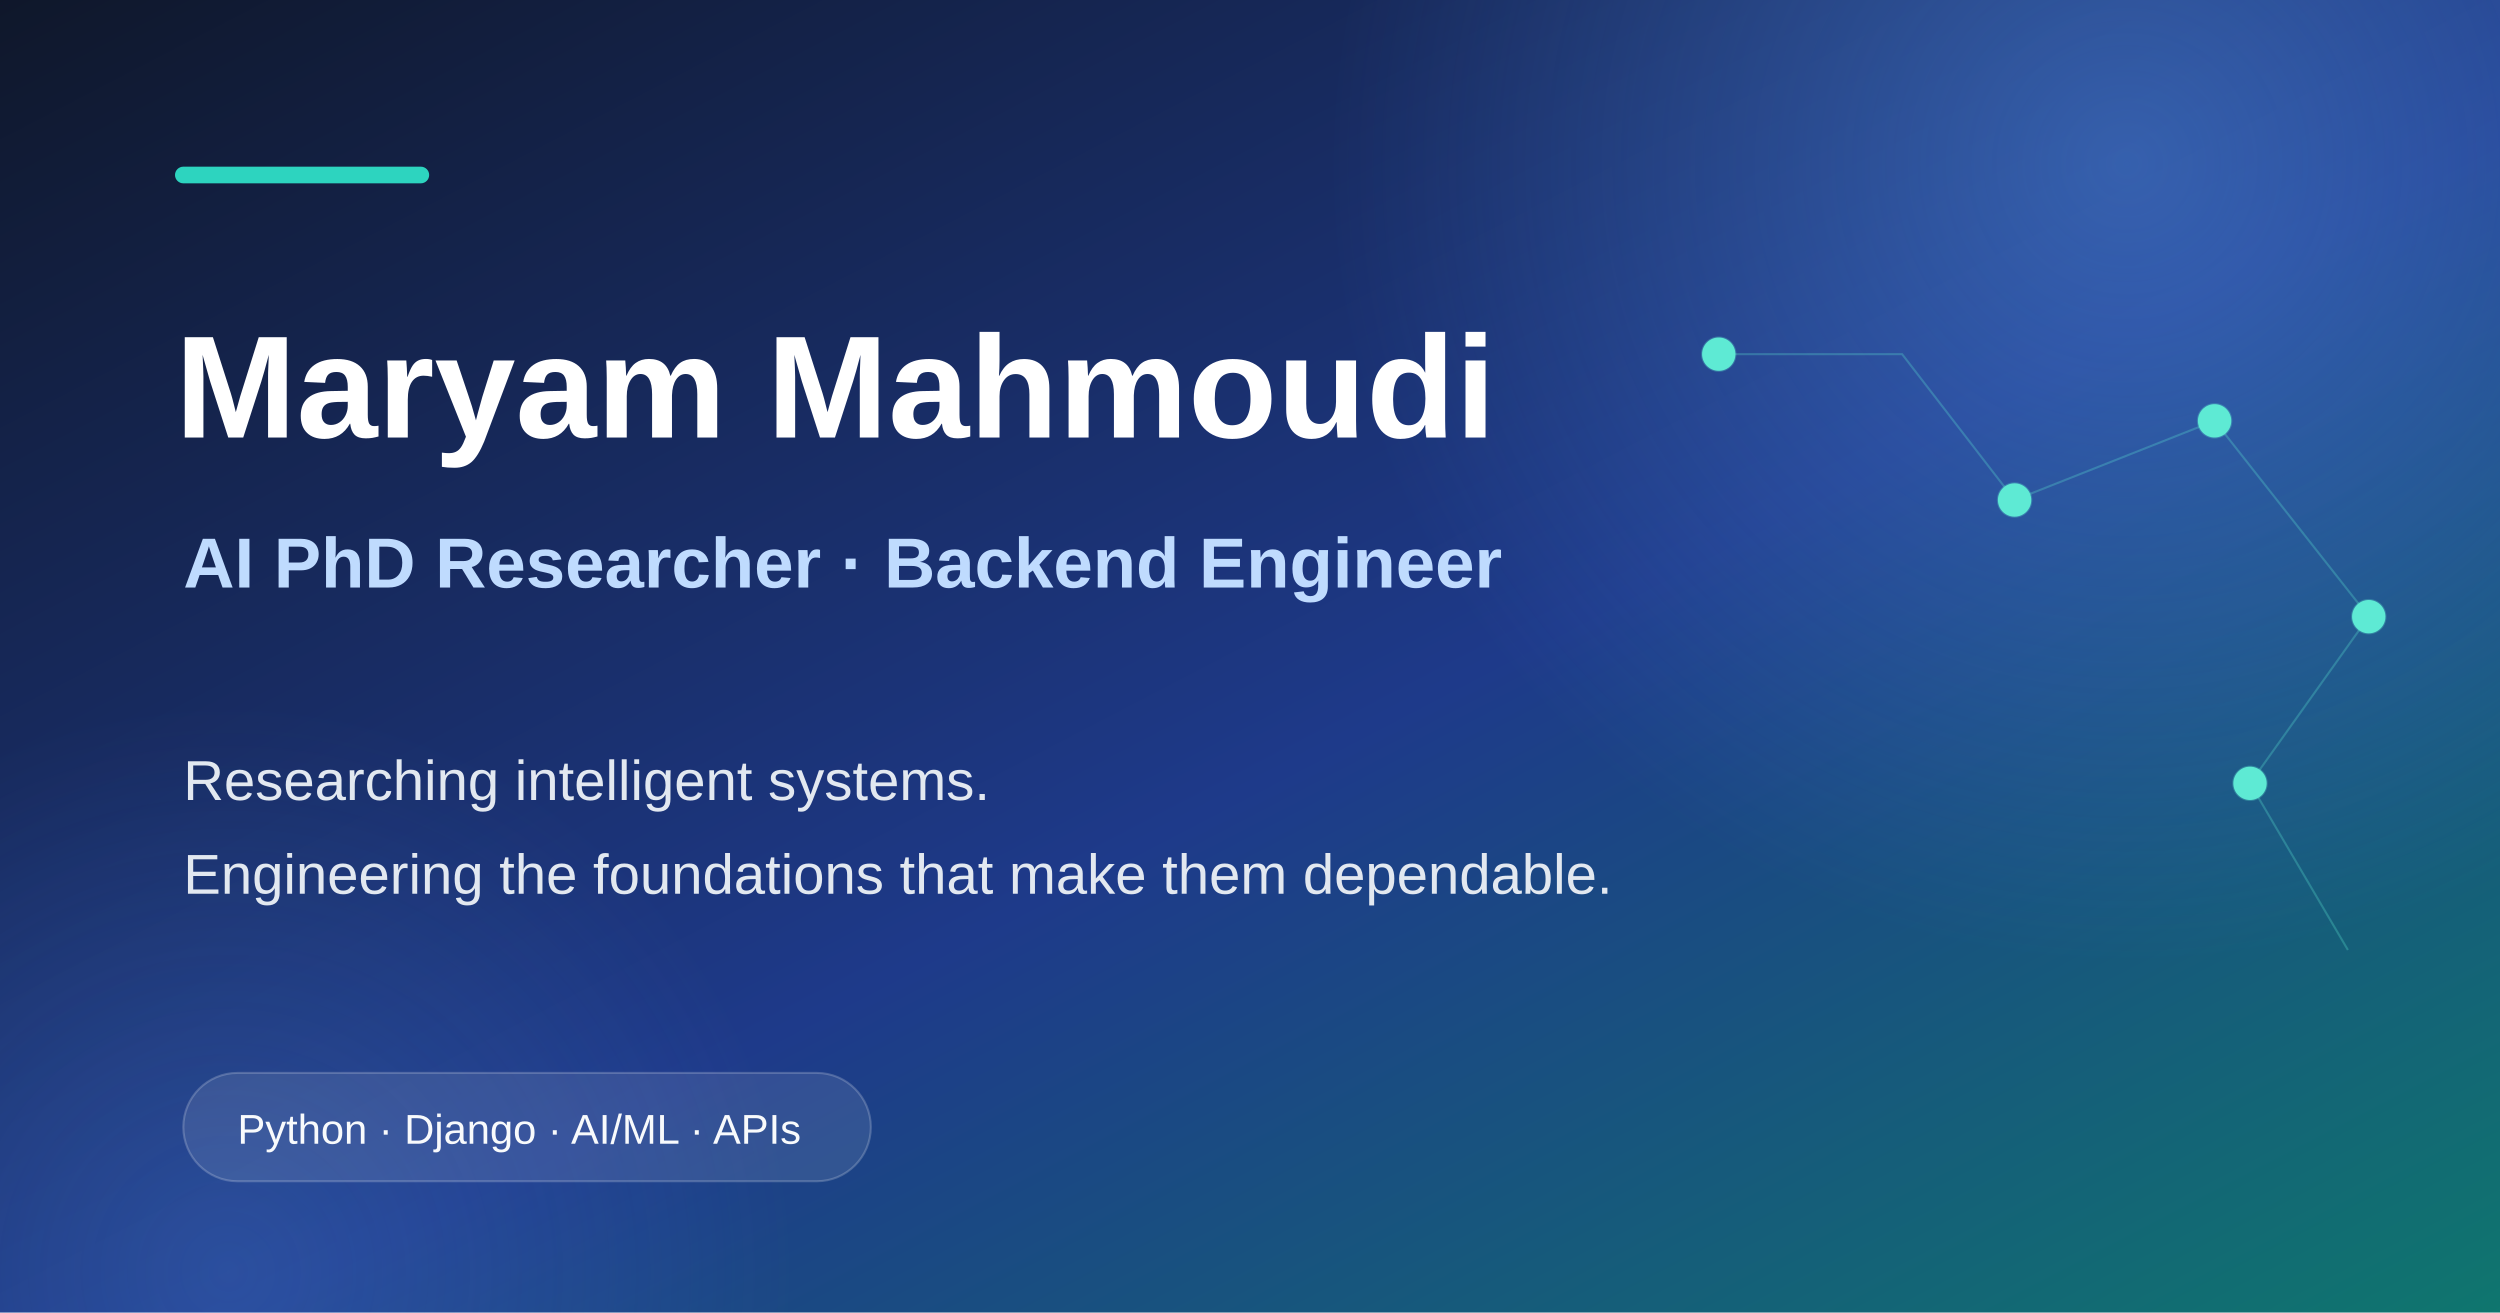
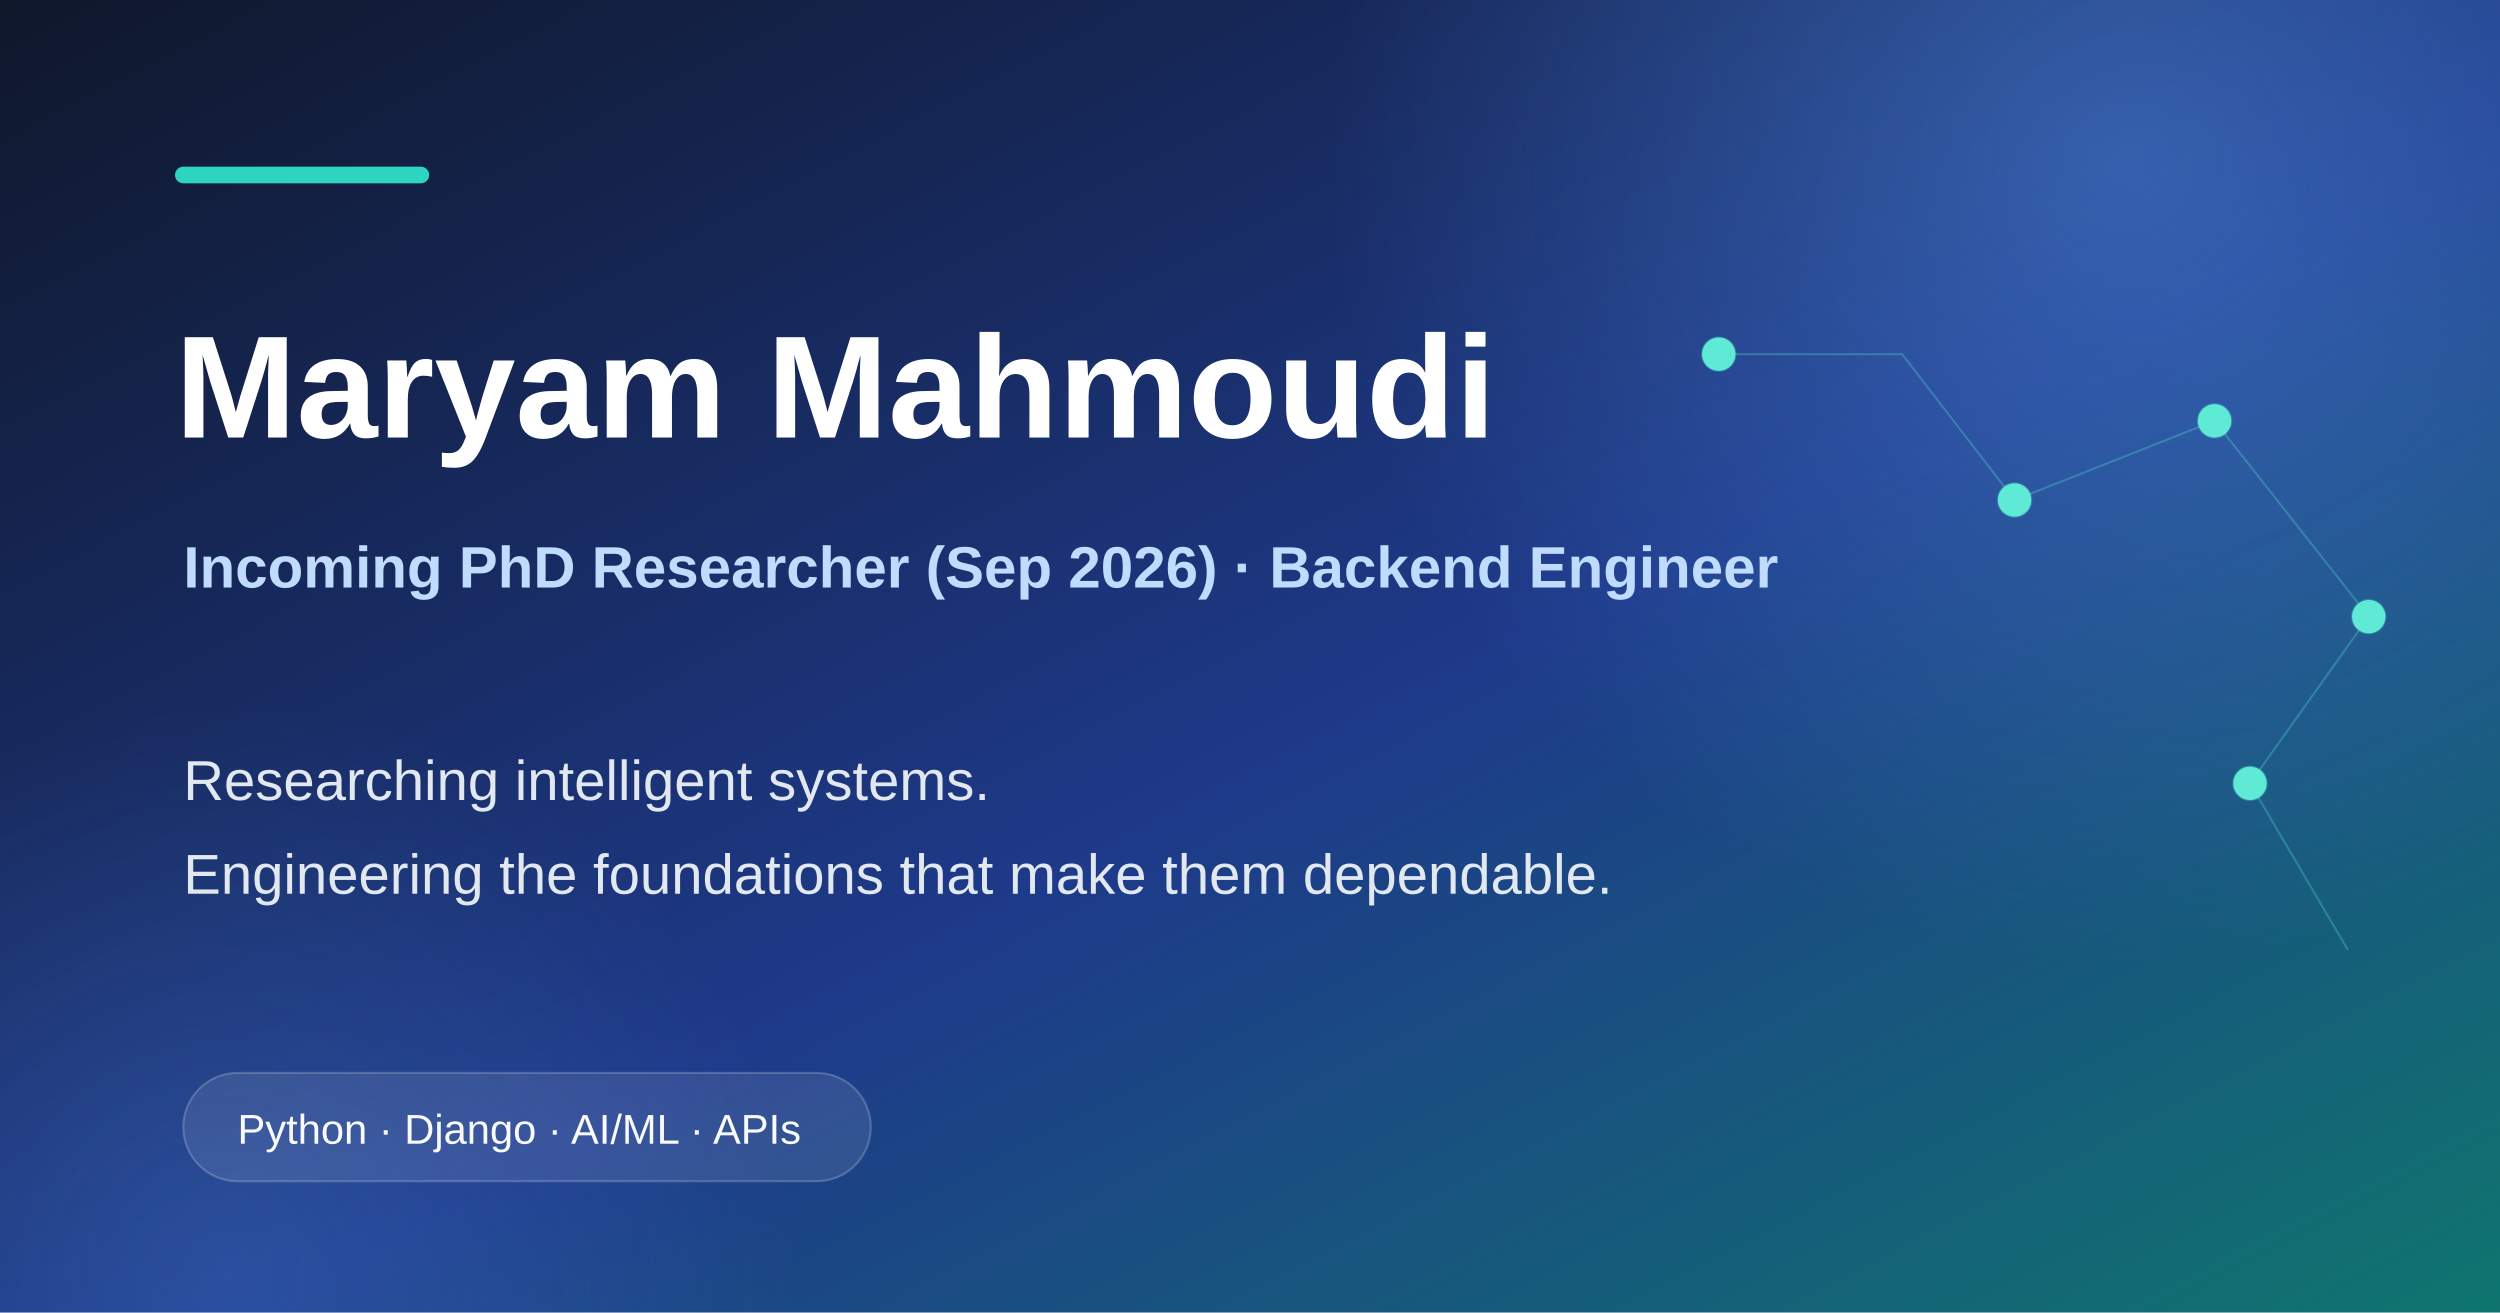
<svg xmlns="http://www.w3.org/2000/svg" width="1200" height="630" viewBox="0 0 1200 630">
  <defs>
    <linearGradient id="background" x1="0" y1="0" x2="1" y2="1">
      <stop stop-color="#0f172a" />
      <stop offset="0.55" stop-color="#1e3a8a" />
      <stop offset="1" stop-color="#0f766e" />
    </linearGradient>
    <radialGradient id="glow">
      <stop stop-color="#60a5fa" stop-opacity=".38" />
      <stop offset="1" stop-color="#60a5fa" stop-opacity="0" />
    </radialGradient>
  </defs>
  <rect width="1200" height="630" fill="url(#background)" />
  <circle cx="1020" cy="80" r="380" fill="url(#glow)" />
  <circle cx="110" cy="610" r="270" fill="url(#glow)" opacity=".55" />
  <g fill="none" stroke="#5eead4" stroke-opacity=".28">
    <path d="M825 170h88l54 70 96-38 74 94-57 80 47 80" />
    <circle cx="825" cy="170" r="8" fill="#5eead4" />
    <circle cx="967" cy="240" r="8" fill="#5eead4" />
    <circle cx="1063" cy="202" r="8" fill="#5eead4" />
    <circle cx="1137" cy="296" r="8" fill="#5eead4" />
    <circle cx="1080" cy="376" r="8" fill="#5eead4" />
  </g>
  <rect x="84" y="80" width="122" height="8" rx="4" fill="#2dd4bf" />
  <text x="84" y="210" fill="#fff" font-family="Arial, Helvetica, sans-serif" font-size="70" font-weight="700">Maryam Mahmoudi</text>
-   <text x="88" y="282" fill="#bfdbfe" font-family="Arial, Helvetica, sans-serif" font-size="34" font-weight="600">AI PhD Researcher · Backend Engineer</text>
+   <text x="88" y="282" fill="#bfdbfe" font-family="Arial, Helvetica, sans-serif" font-size="28" font-weight="600">Incoming PhD Researcher (Sep 2026) · Backend Engineer</text>
  <text x="88" y="384" fill="#e2e8f0" font-family="Arial, Helvetica, sans-serif" font-size="27">
    <tspan x="88" dy="0">Researching intelligent systems.</tspan>
    <tspan x="88" dy="45">Engineering the foundations that make them dependable.</tspan>
  </text>
  <g transform="translate(88 515)">
    <rect width="330" height="52" rx="26" fill="#fff" fill-opacity=".1" stroke="#fff" stroke-opacity=".2" />
    <text x="26" y="34" fill="#f8fafc" font-family="Arial, Helvetica, sans-serif" font-size="20">Python · Django · AI/ML · APIs</text>
  </g>
</svg>
